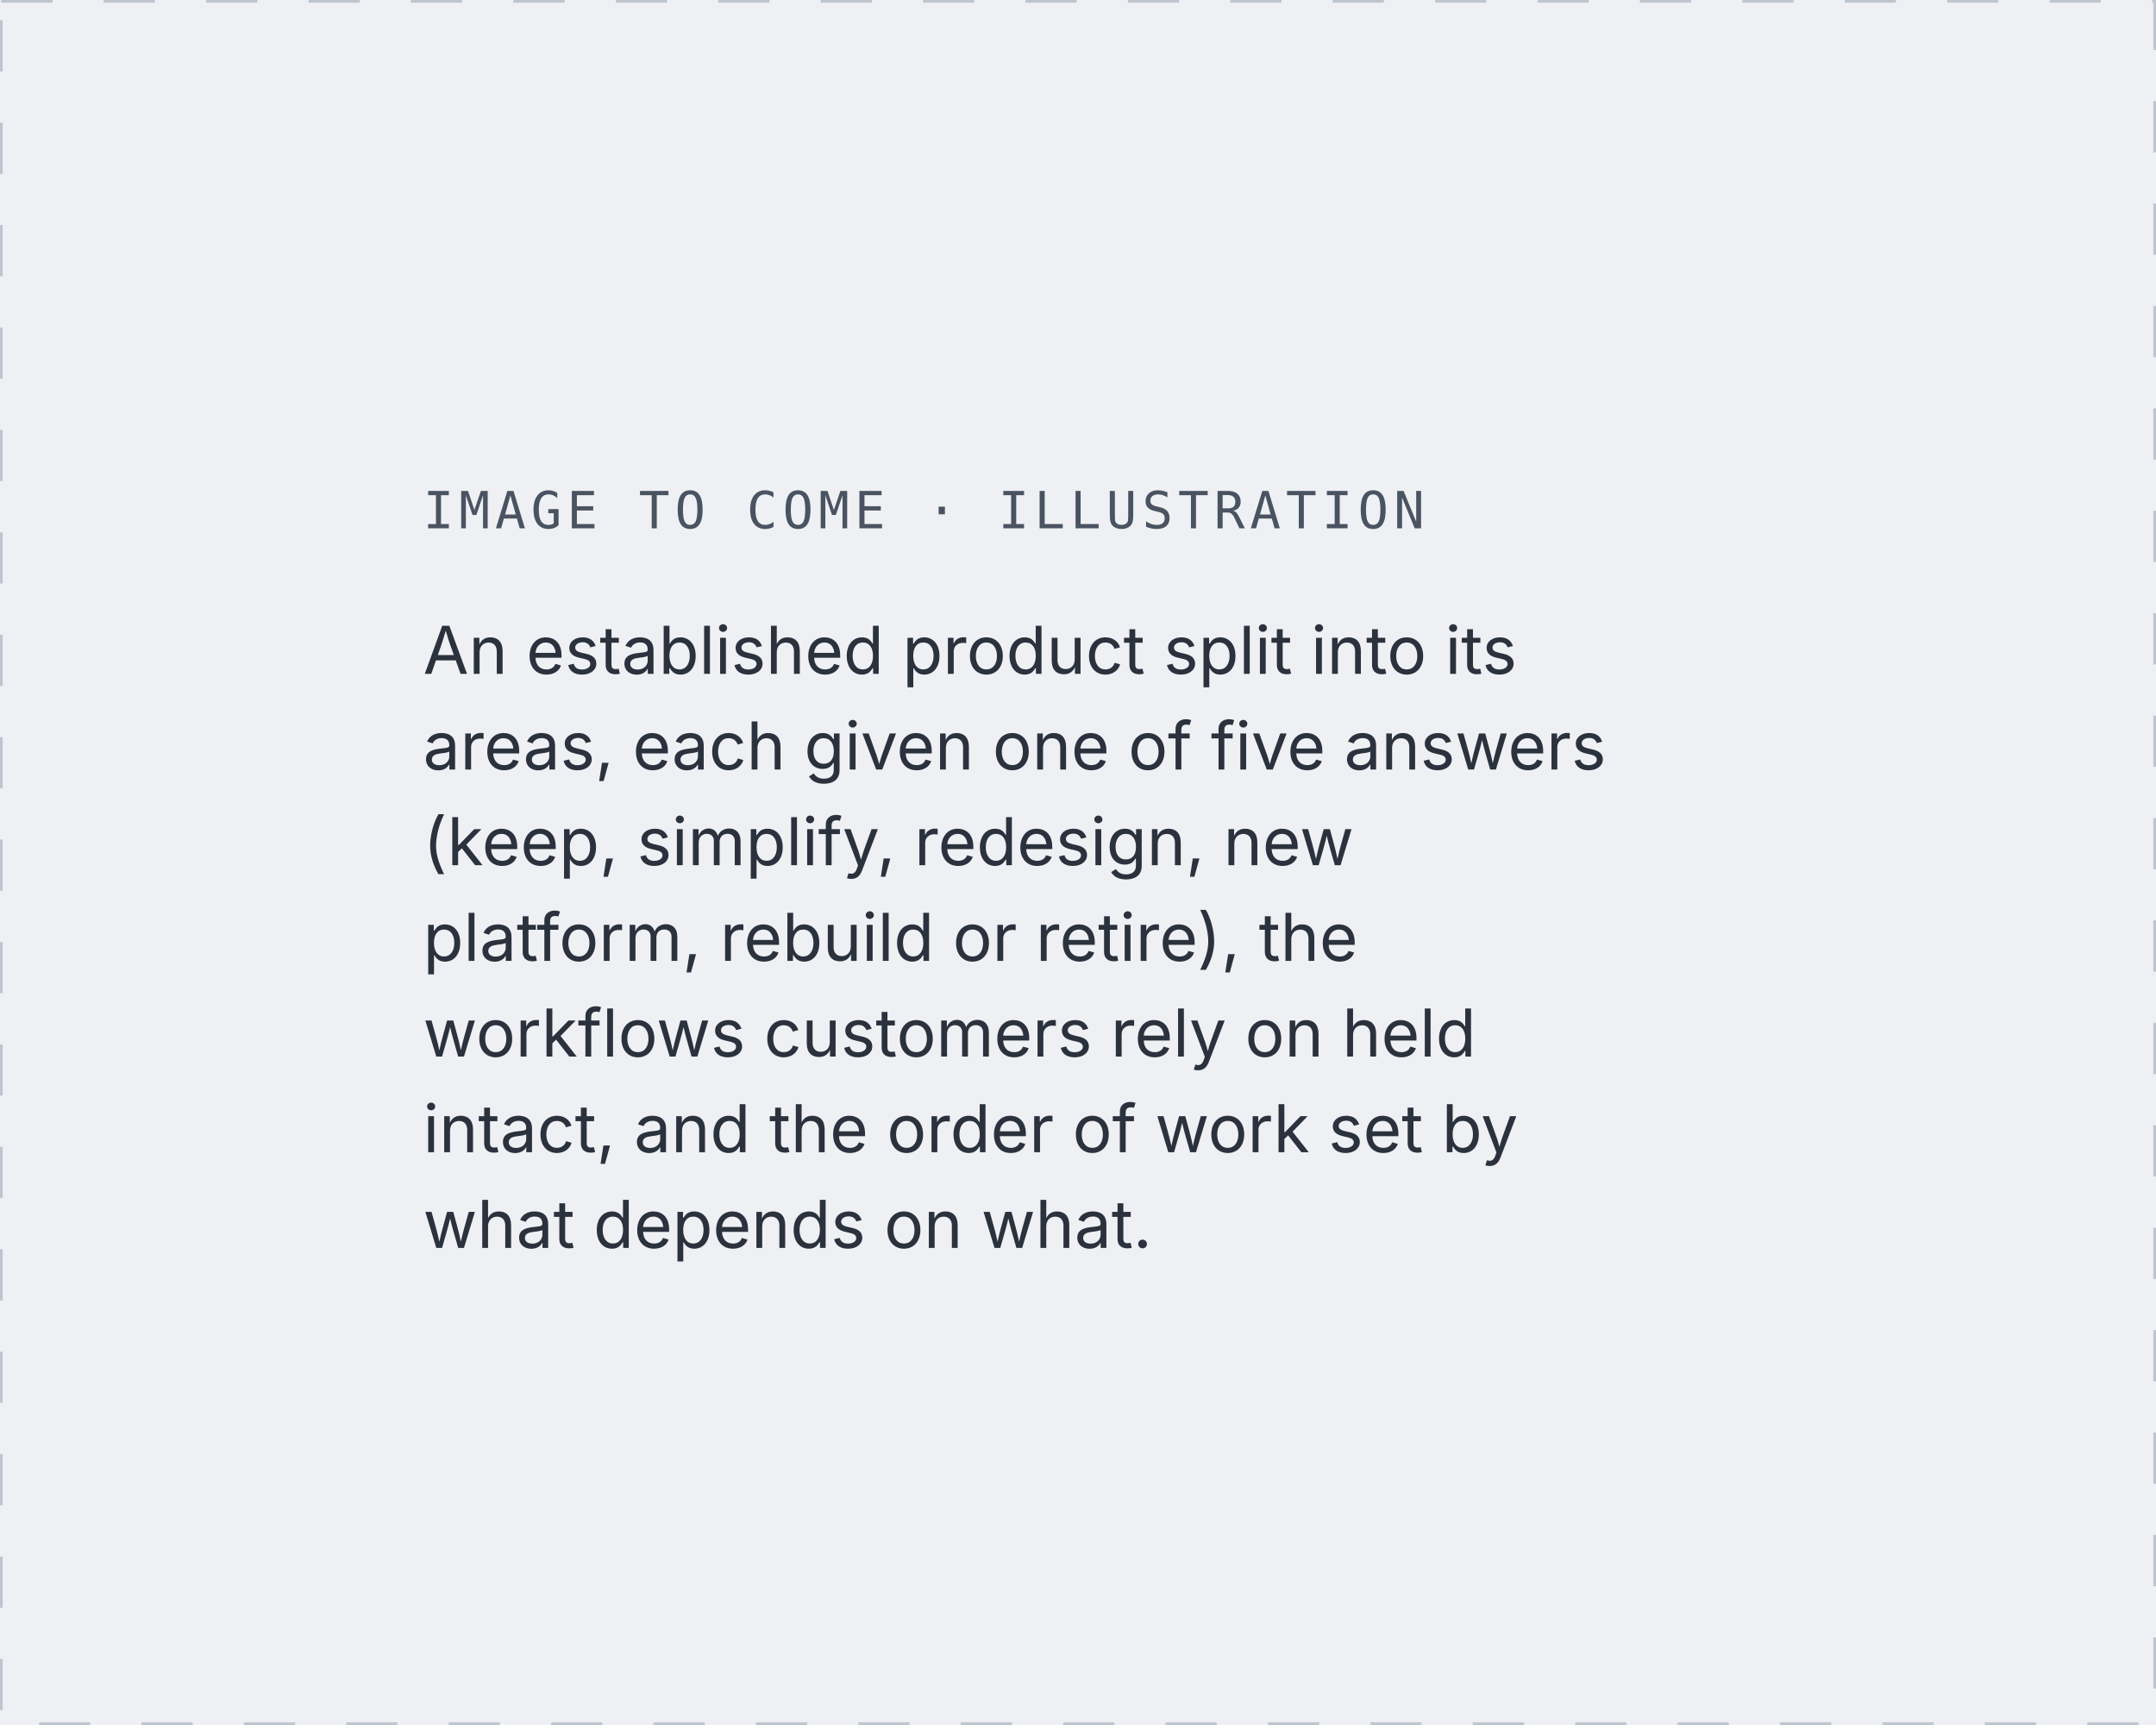
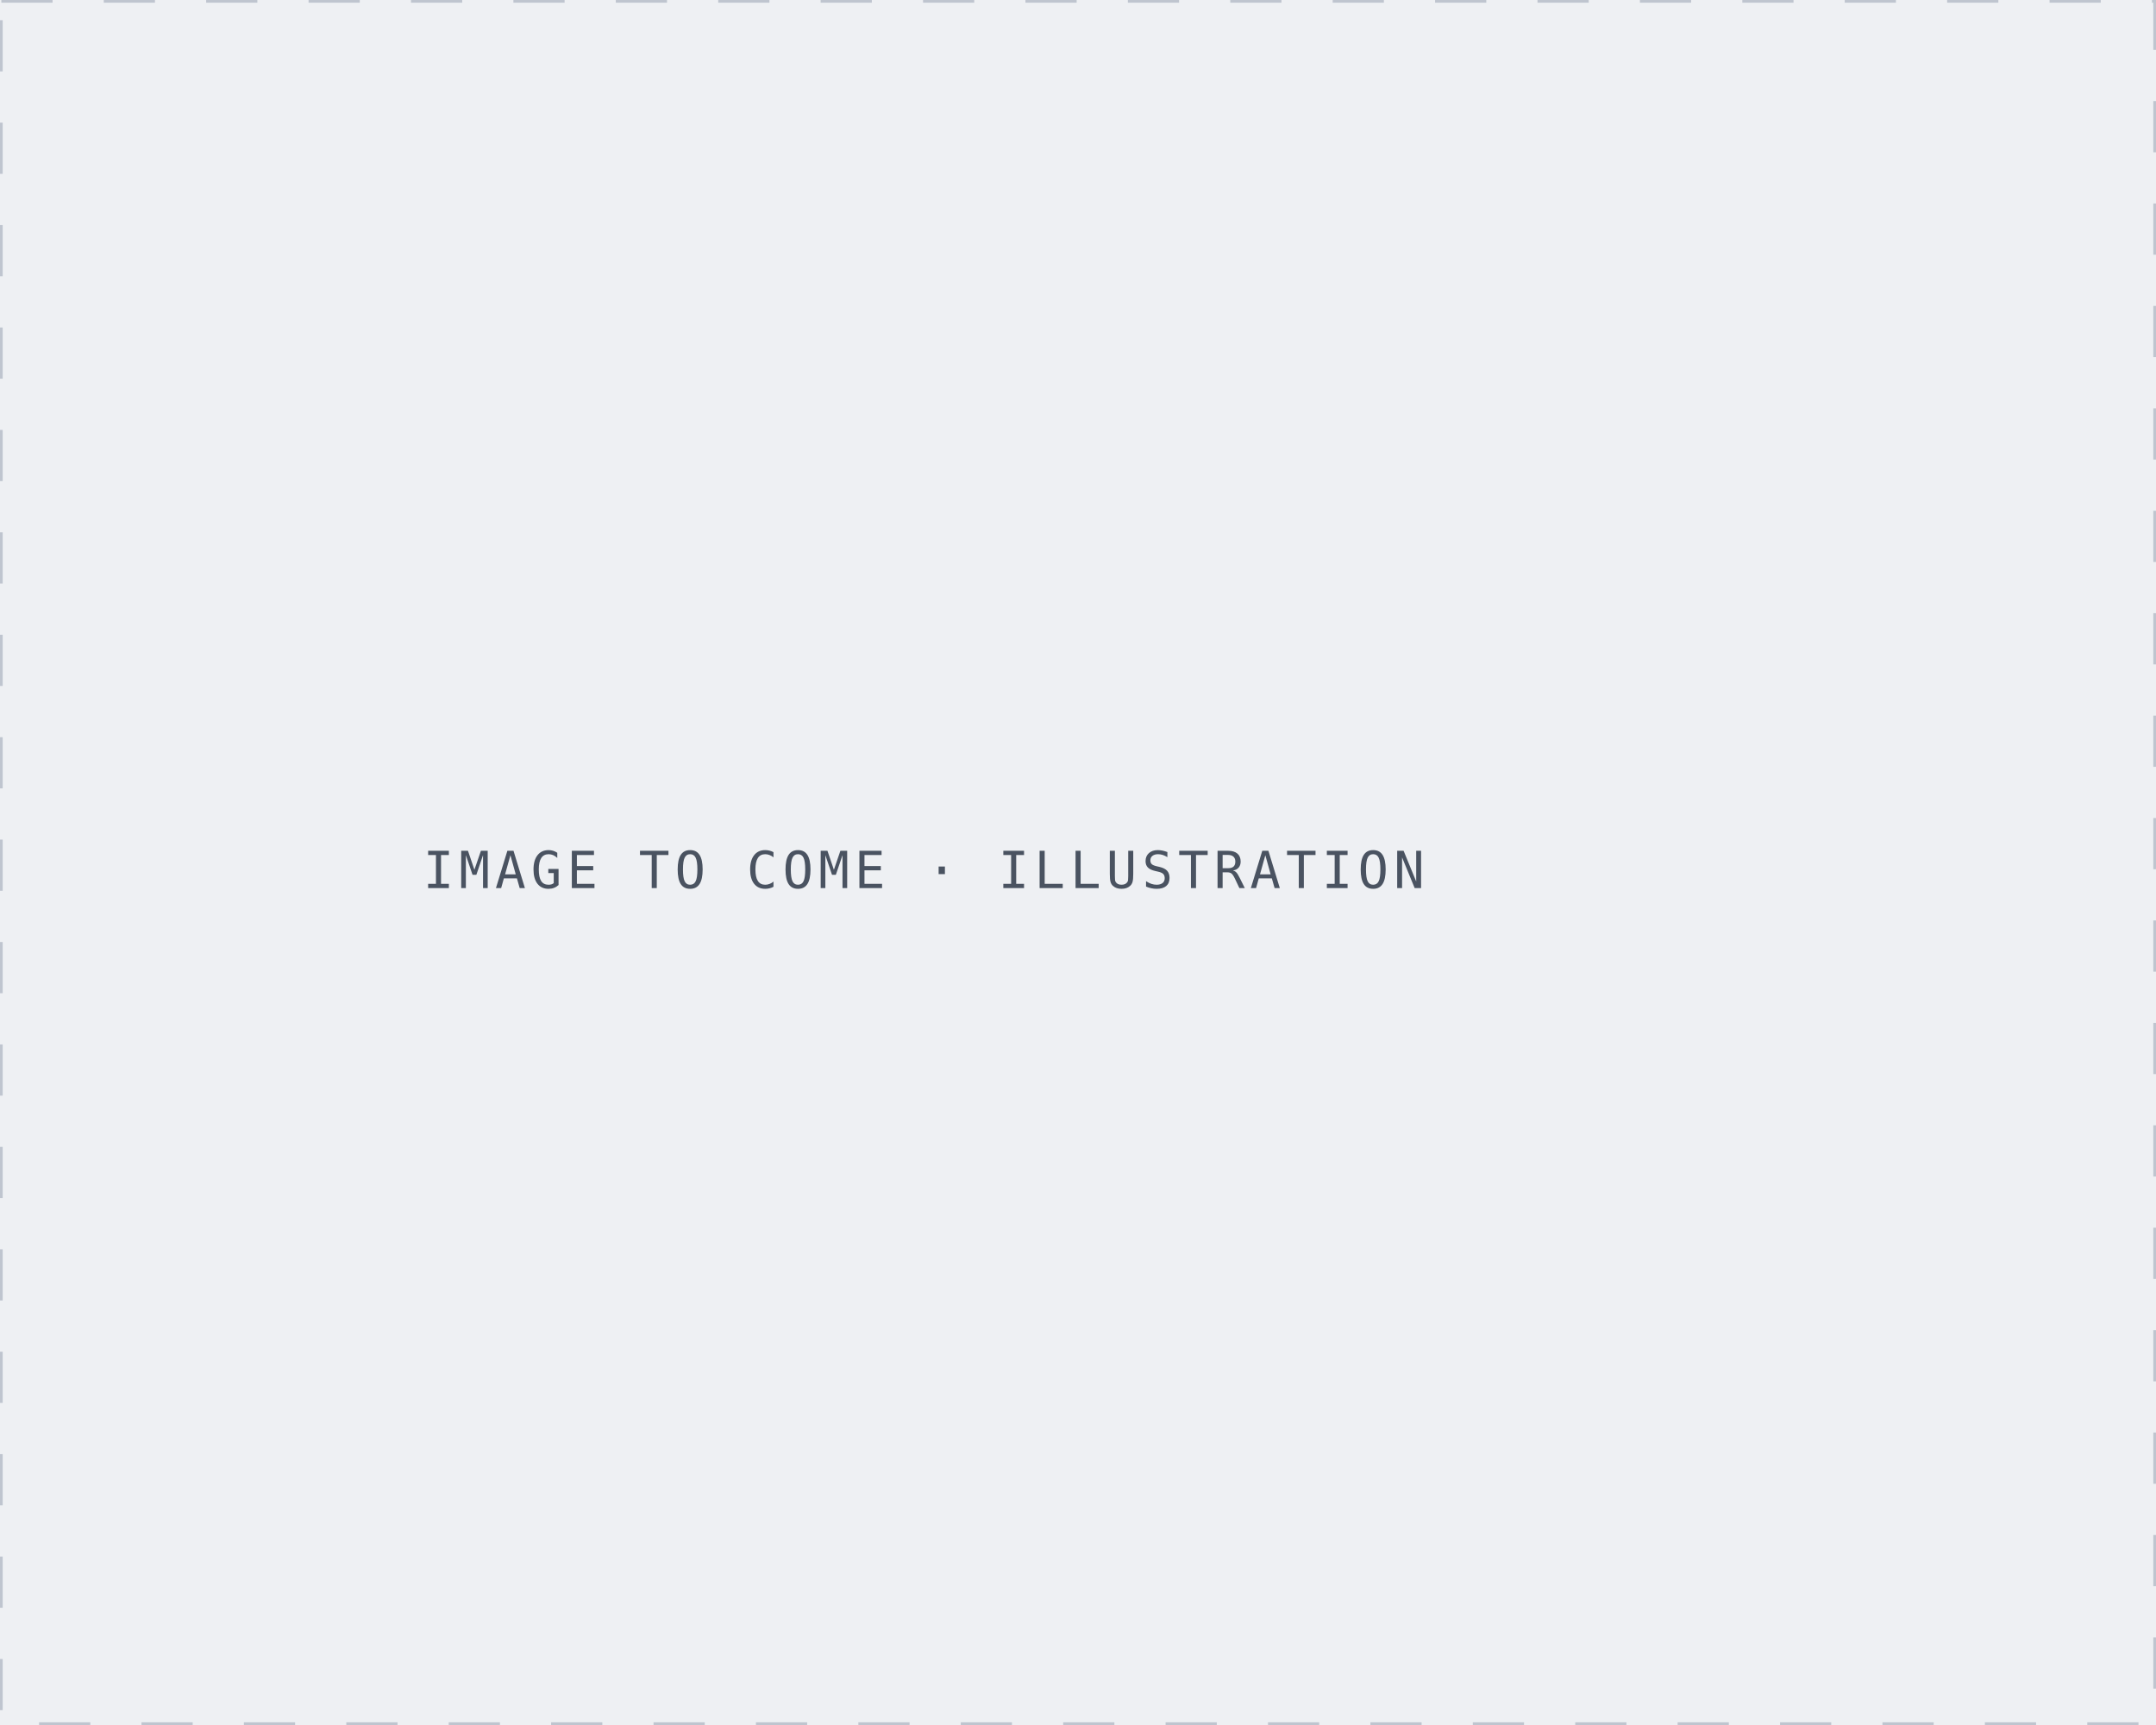
<svg xmlns="http://www.w3.org/2000/svg" viewBox="0 0 1600 1280" width="1600" height="1280" role="img" aria-label="Image to come · illustration">
  <rect width="1600" height="1280" fill="#EEF0F3" />
  <rect x="1" y="1" width="1598" height="1278" fill="none" stroke="#BFC5CF" stroke-width="2" stroke-dasharray="38 38" />
-   <text x="314" y="392" font-family="ui-monospace, Menlo, Consolas, monospace" font-size="38" letter-spacing="3.8" fill="#4A5361">IMAGE TO COME · ILLUSTRATION</text>
-   <text x="314" y="500" font-family="system-ui, -apple-system, Segoe UI, sans-serif" font-size="49" fill="#2B323D">
-     <tspan x="314" dy="0">An established product split into its</tspan>
-     <tspan x="314" dy="71">areas, each given one of five answers</tspan>
-     <tspan x="314" dy="71">(keep, simplify, redesign, new</tspan>
-     <tspan x="314" dy="71">platform, rebuild or retire), the</tspan>
-     <tspan x="314" dy="71">workflows customers rely on held</tspan>
-     <tspan x="314" dy="71">intact, and the order of work set by</tspan>
-     <tspan x="314" dy="71">what depends on what.</tspan>
-   </text>
+   <text x="314" y="659" font-family="ui-monospace, Menlo, Consolas, monospace" font-size="38" letter-spacing="3.8" fill="#4A5361">IMAGE TO COME · ILLUSTRATION</text>
+   <text x="314" y="767" font-family="system-ui, -apple-system, Segoe UI, sans-serif" font-size="49" fill="#2B323D" />
</svg>
